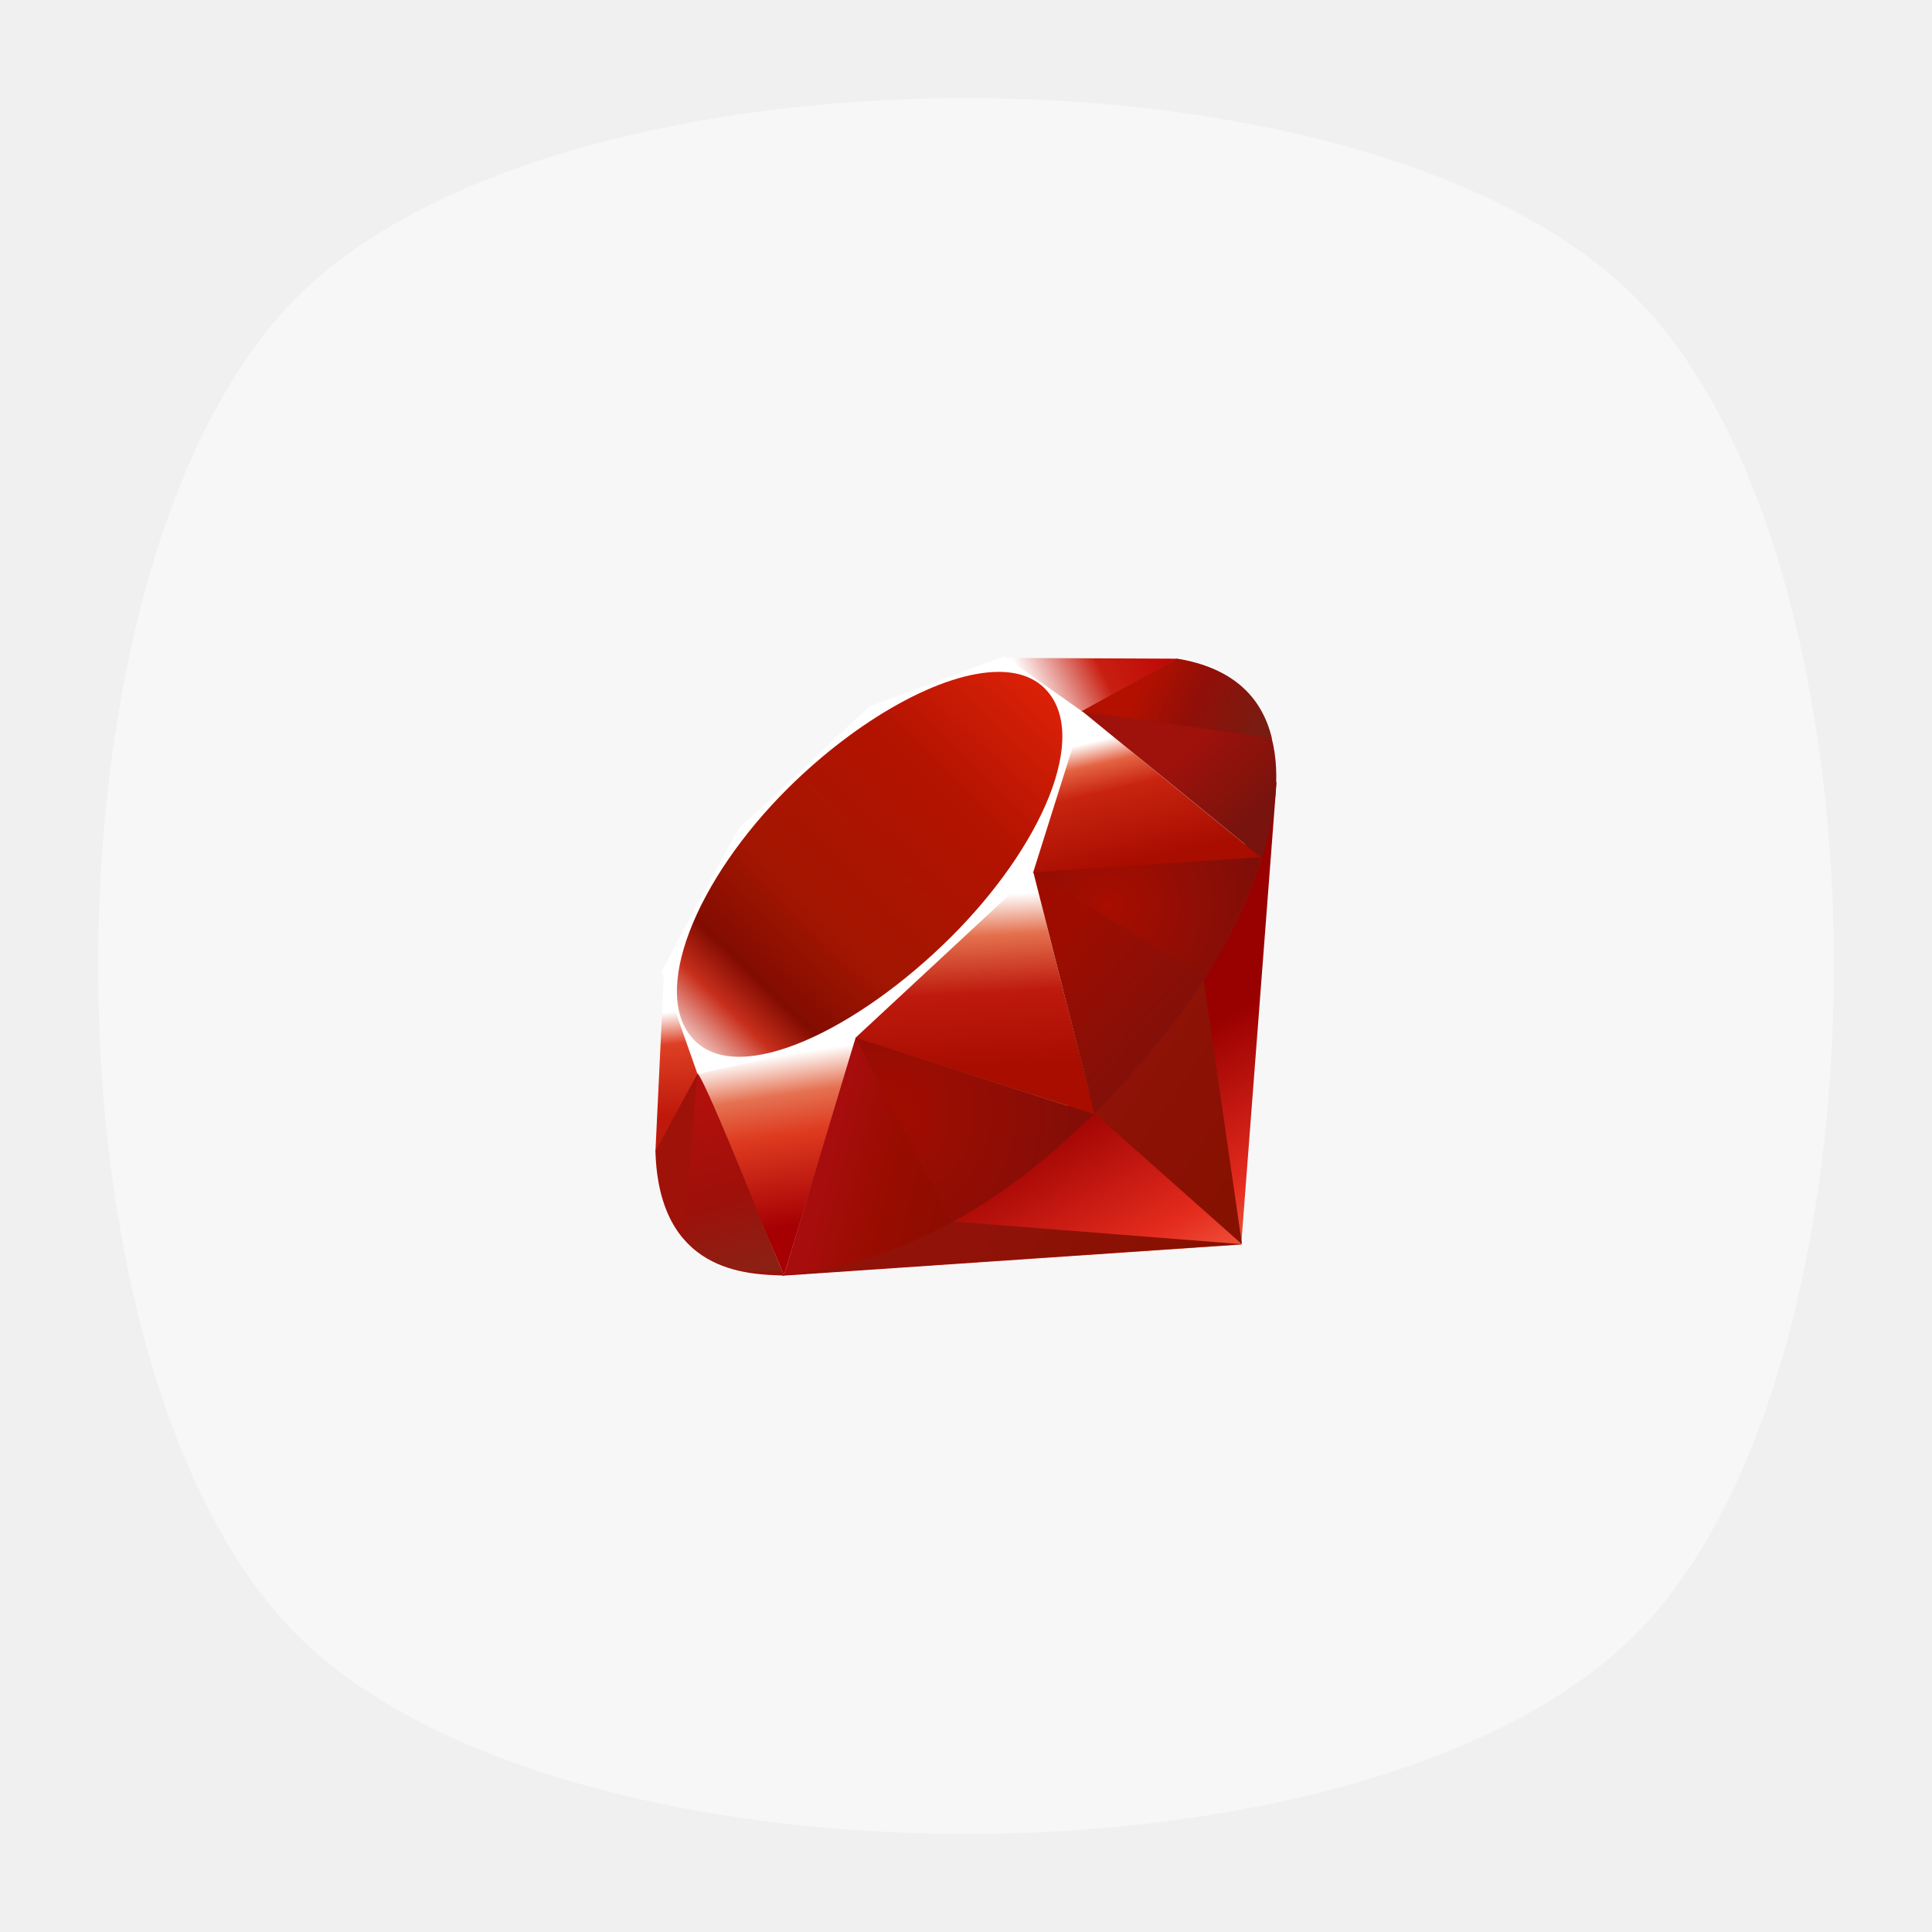
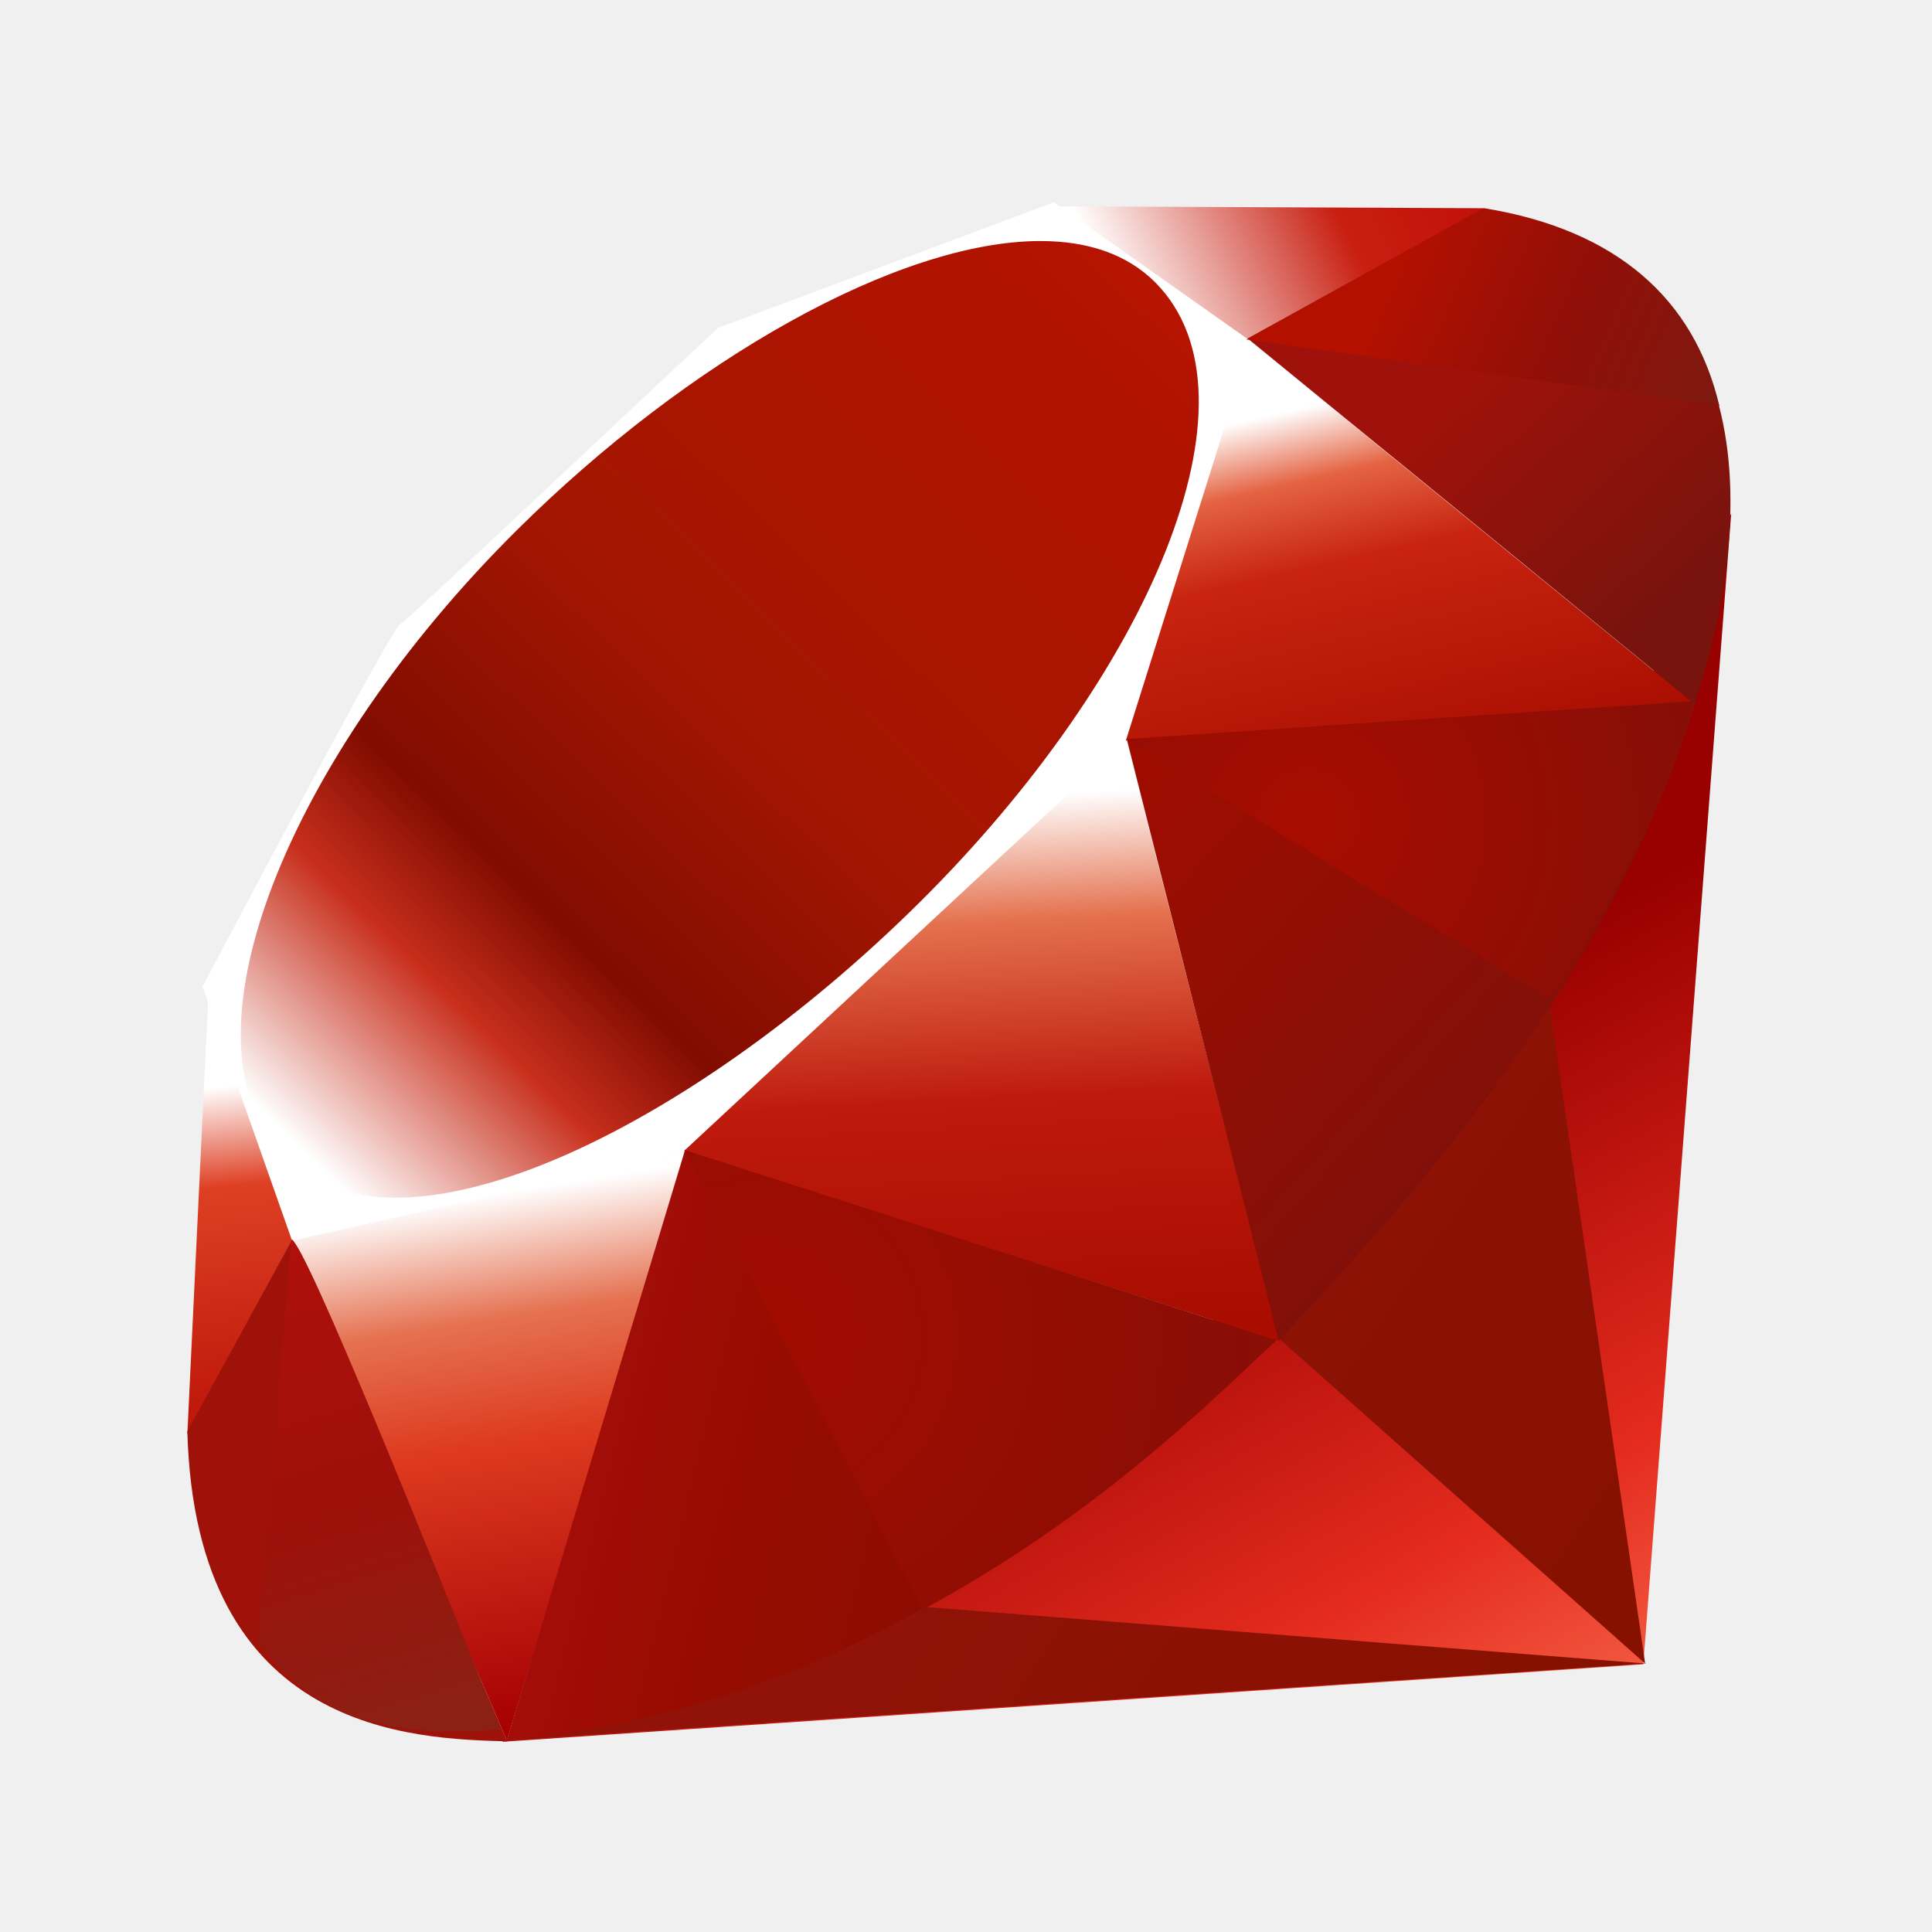
- <svg xmlns="http://www.w3.org/2000/svg" viewBox="0 0 640 640" height="640" width="640" xml:space="preserve" version="1.1" id="svg2">
-   <defs id="defs6">
-     <clipPath id="clipPath16" clipPathUnits="userSpaceOnUse">
-       <path id="path18" d="M 0,512 512,512 512,0 0,0 0,512 Z" />
-     </clipPath>
-     <clipPath id="clipPath24" clipPathUnits="userSpaceOnUse">
-       <path id="path26" d="m 18.325,493.744 475.4,0 0,-475.488 -475.4,0 0,475.488 z" />
-     </clipPath>
-     <clipPath id="clipPath28" clipPathUnits="userSpaceOnUse">
-       <path id="path30" d="M 448.99,63.029 C 389.293,3.332 122.807,3.332 63.11,63.029 3.413,122.726 3.413,389.312 63.01,449.009 c 59.597,59.696 326.283,59.596 385.98,0 59.697,-59.597 59.597,-326.283 0,-385.98" />
-     </clipPath>
-     <radialGradient id="radialGradient36" spreadMethod="pad" gradientTransform="matrix(237.7219,0,0,237.7219,256.025,256)" gradientUnits="userSpaceOnUse" r="1" cy="0" cx="0" fy="0" fx="0">
-       <stop id="stop38" offset="0" style="stop-opacity:1;stop-color:#ffffff" />
-       <stop id="stop40" offset="0.859" style="stop-opacity:0.141;stop-color:#ffffff" />
-       <stop id="stop42" offset="1" style="stop-opacity:0;stop-color:#ffffff" />
-     </radialGradient>
-     <mask id="mask44" height="1" width="1" y="0" x="0" maskUnits="userSpaceOnUse">
-       <g id="g46">
-         <g id="g48">
-           <g id="g50">
-             <g id="g52">
-               <path id="path54" style="fill:url(#radialGradient36);stroke:none" d="m -32768,32767 65535,0 0,-65535 -65535,0 0,65535 z" />
-             </g>
-           </g>
-         </g>
-       </g>
-     </mask>
-     <radialGradient id="radialGradient56" spreadMethod="pad" gradientTransform="matrix(237.7219,0,0,237.7219,256.025,256)" gradientUnits="userSpaceOnUse" r="1" cy="0" cx="0" fy="0" fx="0">
-       <stop id="stop58" offset="0" style="stop-opacity:1;stop-color:#010101" />
-       <stop id="stop60" offset="0.859" style="stop-opacity:1;stop-color:#010101" />
-       <stop id="stop62" offset="1" style="stop-opacity:1;stop-color:#010101" />
-     </radialGradient>
-     <clipPath id="clipPath86" clipPathUnits="userSpaceOnUse">
-       <path id="path88" d="m 18.325,493.744 475.4,0 0,-475.488 -475.4,0 0,475.488 z" />
-     </clipPath>
-     <clipPath id="clipPath90" clipPathUnits="userSpaceOnUse">
-       <path id="path92" d="M 448.99,63.029 C 389.293,3.332 122.807,3.332 63.11,63.029 3.413,122.726 3.413,389.312 63.01,449.009 c 59.597,59.696 326.283,59.596 385.98,0 59.697,-59.597 59.597,-326.283 0,-385.98" />
-     </clipPath>
-     <radialGradient id="radialGradient98" spreadMethod="pad" gradientTransform="matrix(188.2547,188.3612,-130.3588,130.279,256.025,256.0438)" gradientUnits="userSpaceOnUse" r="1" cy="0" cx="0" fy="0" fx="0">
-       <stop id="stop100" offset="0" style="stop-opacity:1;stop-color:#ffffff" />
-       <stop id="stop102" offset="0.859" style="stop-opacity:0.141;stop-color:#ffffff" />
-       <stop id="stop104" offset="1" style="stop-opacity:0;stop-color:#ffffff" />
-     </radialGradient>
-     <mask id="mask106" height="1" width="1" y="0" x="0" maskUnits="userSpaceOnUse">
-       <g id="g108">
-         <g id="g110">
-           <g id="g112">
-             <g id="g114">
-               <path id="path116" style="fill:url(#radialGradient98);stroke:none" d="m -32768,32767 65535,0 0,-65535 -65535,0 0,65535 z" />
-             </g>
-           </g>
-         </g>
-       </g>
-     </mask>
-     <radialGradient id="radialGradient118" spreadMethod="pad" gradientTransform="matrix(188.2547,188.3612,-130.3588,130.279,256.025,256.0438)" gradientUnits="userSpaceOnUse" r="1" cy="0" cx="0" fy="0" fx="0">
-       <stop id="stop120" offset="0" style="stop-opacity:1;stop-color:#010101" />
-       <stop id="stop122" offset="0.859" style="stop-opacity:1;stop-color:#010101" />
-       <stop id="stop124" offset="1" style="stop-opacity:1;stop-color:#010101" />
-     </radialGradient>
-     <clipPath id="clipPath148" clipPathUnits="userSpaceOnUse">
-       <path id="path150" d="m 18.275,493.694 475.387,0 0,-475.438 -475.387,0 0,475.438 z" />
-     </clipPath>
-     <clipPath id="clipPath152" clipPathUnits="userSpaceOnUse">
-       <path id="path154" d="m 63.01,63.029 c 59.697,-59.697 326.183,-59.697 385.88,0 59.697,59.697 59.697,326.183 0,385.88 -59.697,59.696 -326.183,59.696 -385.88,0.1 -59.697,-59.597 -59.597,-326.283 0,-385.98" />
-     </clipPath>
-     <radialGradient id="radialGradient160" spreadMethod="pad" gradientTransform="matrix(-188.2877,188.3942,130.3817,130.3018,255.925,255.9938)" gradientUnits="userSpaceOnUse" r="1" cy="0" cx="0" fy="0" fx="0">
-       <stop id="stop162" offset="0" style="stop-opacity:1;stop-color:#ffffff" />
-       <stop id="stop164" offset="0.859" style="stop-opacity:0.141;stop-color:#ffffff" />
-       <stop id="stop166" offset="1" style="stop-opacity:0;stop-color:#ffffff" />
-     </radialGradient>
-     <mask id="mask168" height="1" width="1" y="0" x="0" maskUnits="userSpaceOnUse">
-       <g id="g170">
-         <g id="g172">
-           <g id="g174">
-             <g id="g176">
-               <path id="path178" style="fill:url(#radialGradient160);stroke:none" d="m -32768,32767 65535,0 0,-65535 -65535,0 0,65535 z" />
-             </g>
-           </g>
-         </g>
-       </g>
-     </mask>
-     <radialGradient id="radialGradient180" spreadMethod="pad" gradientTransform="matrix(-188.2877,188.3942,130.3817,130.3018,255.925,255.9938)" gradientUnits="userSpaceOnUse" r="1" cy="0" cx="0" fy="0" fx="0">
-       <stop id="stop182" offset="0" style="stop-opacity:1;stop-color:#010101" />
-       <stop id="stop184" offset="0.859" style="stop-opacity:1;stop-color:#010101" />
-       <stop id="stop186" offset="1" style="stop-opacity:1;stop-color:#010101" />
-     </radialGradient>
-     <linearGradient id="linearGradient218" spreadMethod="pad" gradientTransform="matrix(459.9994,0,0,-459.9994,26.0003,256)" gradientUnits="userSpaceOnUse" y2="0" x2="1" y1="0" x1="0">
-       <stop id="stop220" offset="0" style="stop-opacity:1;stop-color:#f7f7f7" />
-       <stop id="stop222" offset="1" style="stop-opacity:1;stop-color:#f7f7f7" />
-     </linearGradient>
-     <linearGradient id="linearGradient238" spreadMethod="pad" gradientTransform="matrix(-34.72694,61.31253,61.31253,34.72694,318.32,158.9917)" gradientUnits="userSpaceOnUse" y2="0" x2="1" y1="0" x1="0">
-       <stop id="stop240" offset="0" style="stop-opacity:1;stop-color:#fb7655" />
-       <stop id="stop242" offset="0" style="stop-opacity:1;stop-color:#fb7655" />
-       <stop id="stop244" offset="0.41" style="stop-opacity:1;stop-color:#e42b1e" />
-       <stop id="stop246" offset="0.99" style="stop-opacity:1;stop-color:#990000" />
-       <stop id="stop248" offset="1" style="stop-opacity:1;stop-color:#990000" />
-     </linearGradient>
-     <linearGradient id="linearGradient264" spreadMethod="pad" gradientTransform="matrix(-44.75538,30.03365,30.03365,44.75538,335.6199,210.4973)" gradientUnits="userSpaceOnUse" y2="0" x2="1" y1="0" x1="0">
-       <stop id="stop266" offset="0" style="stop-opacity:1;stop-color:#871101" />
-       <stop id="stop268" offset="0" style="stop-opacity:1;stop-color:#871101" />
-       <stop id="stop270" offset="0.99" style="stop-opacity:1;stop-color:#911209" />
-       <stop id="stop272" offset="1" style="stop-opacity:1;stop-color:#911209" />
-     </linearGradient>
-     <linearGradient id="linearGradient288" spreadMethod="pad" gradientTransform="matrix(-44.75407,30.03268,30.03268,44.75407,299.8107,157.1338)" gradientUnits="userSpaceOnUse" y2="0" x2="1" y1="0" x1="0">
-       <stop id="stop290" offset="0" style="stop-opacity:1;stop-color:#871101" />
-       <stop id="stop292" offset="0" style="stop-opacity:1;stop-color:#871101" />
-       <stop id="stop294" offset="0.99" style="stop-opacity:1;stop-color:#911209" />
-       <stop id="stop296" offset="1" style="stop-opacity:1;stop-color:#911209" />
-     </linearGradient>
-     <linearGradient id="linearGradient312" spreadMethod="pad" gradientTransform="matrix(6.938108,-45.09055,-45.09055,-6.938108,205.8431,232.2377)" gradientUnits="userSpaceOnUse" y2="0" x2="1" y1="0" x1="0">
-       <stop id="stop314" offset="0" style="stop-opacity:1;stop-color:#ffffff" />
-       <stop id="stop316" offset="0" style="stop-opacity:1;stop-color:#ffffff" />
-       <stop id="stop318" offset="0.23" style="stop-opacity:1;stop-color:#e57252" />
-       <stop id="stop320" offset="0.46" style="stop-opacity:1;stop-color:#de3b20" />
-       <stop id="stop322" offset="0.99" style="stop-opacity:1;stop-color:#a60003" />
-       <stop id="stop324" offset="1" style="stop-opacity:1;stop-color:#a60003" />
-     </linearGradient>
-     <linearGradient id="linearGradient340" spreadMethod="pad" gradientTransform="matrix(2.556408,-46.01775,-46.01775,-2.556408,253.5636,274.341)" gradientUnits="userSpaceOnUse" y2="0" x2="1" y1="0" x1="0">
-       <stop id="stop342" offset="0" style="stop-opacity:1;stop-color:#ffffff" />
-       <stop id="stop344" offset="0" style="stop-opacity:1;stop-color:#ffffff" />
-       <stop id="stop346" offset="0.23" style="stop-opacity:1;stop-color:#e4714e" />
-       <stop id="stop348" offset="0.56" style="stop-opacity:1;stop-color:#be1a0d" />
-       <stop id="stop350" offset="0.99" style="stop-opacity:1;stop-color:#a80d00" />
-       <stop id="stop352" offset="1" style="stop-opacity:1;stop-color:#a80d00" />
-     </linearGradient>
-     <linearGradient id="linearGradient368" spreadMethod="pad" gradientTransform="matrix(7.652976,-32.98049,-32.98049,-7.652976,295.9128,316.8757)" gradientUnits="userSpaceOnUse" y2="0" x2="1" y1="0" x1="0">
-       <stop id="stop370" offset="0" style="stop-opacity:1;stop-color:#ffffff" />
-       <stop id="stop372" offset="0" style="stop-opacity:1;stop-color:#ffffff" />
-       <stop id="stop374" offset="0.18" style="stop-opacity:1;stop-color:#e46342" />
-       <stop id="stop376" offset="0.4" style="stop-opacity:1;stop-color:#c82410" />
-       <stop id="stop378" offset="0.99" style="stop-opacity:1;stop-color:#a80d00" />
-       <stop id="stop380" offset="1" style="stop-opacity:1;stop-color:#a80d00" />
-     </linearGradient>
-     <linearGradient id="linearGradient396" spreadMethod="pad" gradientTransform="matrix(32.97834,16.48917,16.48917,-32.97834,272.5431,328.4903)" gradientUnits="userSpaceOnUse" y2="0" x2="1" y1="0" x1="0">
-       <stop id="stop398" offset="0" style="stop-opacity:1;stop-color:#ffffff" />
-       <stop id="stop400" offset="0" style="stop-opacity:1;stop-color:#ffffff" />
-       <stop id="stop402" offset="0.54" style="stop-opacity:1;stop-color:#c81f11" />
-       <stop id="stop404" offset="0.99" style="stop-opacity:1;stop-color:#bf0905" />
-       <stop id="stop406" offset="1" style="stop-opacity:1;stop-color:#bf0905" />
-     </linearGradient>
-     <linearGradient id="linearGradient422" spreadMethod="pad" gradientTransform="matrix(2.714293,-27.17538,-27.17538,-2.714293,176.9357,243.7333)" gradientUnits="userSpaceOnUse" y2="0" x2="1" y1="0" x1="0">
-       <stop id="stop424" offset="0" style="stop-opacity:1;stop-color:#ffffff" />
-       <stop id="stop426" offset="0" style="stop-opacity:1;stop-color:#ffffff" />
-       <stop id="stop428" offset="0.31" style="stop-opacity:1;stop-color:#de4024" />
-       <stop id="stop430" offset="0.99" style="stop-opacity:1;stop-color:#bf190b" />
-       <stop id="stop432" offset="1" style="stop-opacity:1;stop-color:#bf190b" />
-     </linearGradient>
-     <clipPath id="clipPath440" clipPathUnits="userSpaceOnUse">
-       <path id="path442" d="M 0,512 512,512 512,0 0,0 0,512 Z" />
-     </clipPath>
-     <linearGradient id="linearGradient460" spreadMethod="pad" gradientTransform="matrix(127.5934,131.2017,131.2017,-127.5934,158.2753,209.2121)" gradientUnits="userSpaceOnUse" y2="0" x2="1" y1="0" x1="0">
-       <stop id="stop462" offset="0" style="stop-opacity:1;stop-color:#bd0012" />
-       <stop id="stop464" offset="0" style="stop-opacity:1;stop-color:#bd0012" />
-       <stop id="stop466" offset="0.07" style="stop-opacity:1;stop-color:#ffffff" />
-       <stop id="stop468" offset="0.17" style="stop-opacity:1;stop-color:#ffffff" />
-       <stop id="stop470" offset="0.27" style="stop-opacity:1;stop-color:#c82f1c" />
-       <stop id="stop472" offset="0.33" style="stop-opacity:1;stop-color:#820c01" />
-       <stop id="stop474" offset="0.46" style="stop-opacity:1;stop-color:#a31601" />
-       <stop id="stop476" offset="0.72" style="stop-opacity:1;stop-color:#b31301" />
-       <stop id="stop478" offset="0.99" style="stop-opacity:1;stop-color:#e82609" />
-       <stop id="stop480" offset="1" style="stop-opacity:1;stop-color:#e82609" />
-     </linearGradient>
-     <linearGradient id="linearGradient496" spreadMethod="pad" gradientTransform="matrix(-38.43239,9.48542,9.48542,38.43239,256.0082,195.9782)" gradientUnits="userSpaceOnUse" y2="0" x2="1" y1="0" x1="0">
-       <stop id="stop498" offset="0" style="stop-opacity:1;stop-color:#8c0c01" />
-       <stop id="stop500" offset="0" style="stop-opacity:1;stop-color:#8c0c01" />
-       <stop id="stop502" offset="0.54" style="stop-opacity:1;stop-color:#990c00" />
-       <stop id="stop504" offset="0.99" style="stop-opacity:1;stop-color:#a80d0e" />
-       <stop id="stop506" offset="1" style="stop-opacity:1;stop-color:#a80d0e" />
-     </linearGradient>
-     <linearGradient id="linearGradient522" spreadMethod="pad" gradientTransform="matrix(-34.14203,30.60055,30.60055,34.14203,322.0198,242.1052)" gradientUnits="userSpaceOnUse" y2="0" x2="1" y1="0" x1="0">
-       <stop id="stop524" offset="0" style="stop-opacity:1;stop-color:#7e110b" />
-       <stop id="stop526" offset="0" style="stop-opacity:1;stop-color:#7e110b" />
-       <stop id="stop528" offset="0.99" style="stop-opacity:1;stop-color:#9e0c00" />
-       <stop id="stop530" offset="1" style="stop-opacity:1;stop-color:#9e0c00" />
-     </linearGradient>
-     <linearGradient id="linearGradient546" spreadMethod="pad" gradientTransform="matrix(-17.00673,18.18142,18.18142,17.00673,334.563,298.2511)" gradientUnits="userSpaceOnUse" y2="0" x2="1" y1="0" x1="0">
-       <stop id="stop548" offset="0" style="stop-opacity:1;stop-color:#79130d" />
-       <stop id="stop550" offset="0" style="stop-opacity:1;stop-color:#79130d" />
-       <stop id="stop552" offset="0.99" style="stop-opacity:1;stop-color:#9e120b" />
-       <stop id="stop554" offset="1" style="stop-opacity:1;stop-color:#9e120b" />
-     </linearGradient>
-     <clipPath id="clipPath562" clipPathUnits="userSpaceOnUse">
-       <path id="path564" d="M 0,512 512,512 512,0 0,0 0,512 Z" />
-     </clipPath>
-     <radialGradient id="radialGradient582" spreadMethod="pad" gradientTransform="matrix(41.8393,0,0,-41.8393,293.194,272.1203)" gradientUnits="userSpaceOnUse" r="1" cy="0" cx="0" fy="0" fx="0">
-       <stop id="stop584" offset="0" style="stop-opacity:1;stop-color:#a80d00" />
-       <stop id="stop586" offset="0" style="stop-opacity:1;stop-color:#a80d00" />
-       <stop id="stop588" offset="0.99" style="stop-opacity:1;stop-color:#7e0e08" />
-       <stop id="stop590" offset="1" style="stop-opacity:1;stop-color:#7e0e08" />
-     </radialGradient>
-     <radialGradient id="radialGradient606" spreadMethod="pad" gradientTransform="matrix(55.61975,0,0,-55.61975,235.2516,216.9832)" gradientUnits="userSpaceOnUse" r="1" cy="0" cx="0" fy="0" fx="0">
-       <stop id="stop608" offset="0" style="stop-opacity:1;stop-color:#a30c00" />
-       <stop id="stop610" offset="0" style="stop-opacity:1;stop-color:#a30c00" />
-       <stop id="stop612" offset="0.99" style="stop-opacity:1;stop-color:#800e08" />
-       <stop id="stop614" offset="1" style="stop-opacity:1;stop-color:#800e08" />
-     </radialGradient>
-     <linearGradient id="linearGradient630" spreadMethod="pad" gradientTransform="matrix(-13.85943,47.02074,47.02074,13.85943,195.8511,174.1242)" gradientUnits="userSpaceOnUse" y2="0" x2="1" y1="0" x1="0">
-       <stop id="stop632" offset="0" style="stop-opacity:1;stop-color:#8b2114" />
-       <stop id="stop634" offset="0" style="stop-opacity:1;stop-color:#8b2114" />
-       <stop id="stop636" offset="0.43" style="stop-opacity:1;stop-color:#9e100a" />
-       <stop id="stop638" offset="0.99" style="stop-opacity:1;stop-color:#b3100c" />
-       <stop id="stop640" offset="1" style="stop-opacity:1;stop-color:#b3100c" />
-     </linearGradient>
-     <linearGradient id="linearGradient656" spreadMethod="pad" gradientTransform="matrix(31.07181,-13.71551,-13.71551,-31.07181,302.1753,329.9394)" gradientUnits="userSpaceOnUse" y2="0" x2="1" y1="0" x1="0">
-       <stop id="stop658" offset="0" style="stop-opacity:1;stop-color:#b31000" />
-       <stop id="stop660" offset="0" style="stop-opacity:1;stop-color:#b31000" />
-       <stop id="stop662" offset="0.44" style="stop-opacity:1;stop-color:#910f08" />
-       <stop id="stop664" offset="0.99" style="stop-opacity:1;stop-color:#791c12" />
-       <stop id="stop666" offset="1" style="stop-opacity:1;stop-color:#791c12" />
-     </linearGradient>
-   </defs>
-   <g transform="matrix(1.25,0,0,-1.25,0,640)" id="g10">
-     <g id="g12">
-       <g clip-path="url(#clipPath16)" id="g14">
-         <g id="g20">
-           <g id="g22" />
-           <g id="g64">
-             <g style="opacity:0.4" id="g66" clip-path="url(#clipPath24)">
-               <g id="g68">
-                 <g id="g70" clip-path="url(#clipPath28)">
-                   <g id="g72">
-                     <g id="g74" />
-                     <g id="g76" mask="url(#mask44)">
-                       <g id="g78">
-                         <path id="path80" style="fill:url(#radialGradient56);stroke:none" d="M 448.99,63.029 C 389.293,3.332 122.807,3.332 63.11,63.029 3.413,122.726 3.413,389.312 63.01,449.009 c 59.597,59.696 326.283,59.596 385.98,0 59.697,-59.597 59.597,-326.283 0,-385.98" />
-                       </g>
-                     </g>
-                   </g>
-                 </g>
-               </g>
-             </g>
-           </g>
-         </g>
-         <g id="g82">
-           <g id="g84" />
-           <g id="g126">
-             <g style="opacity:0.4" id="g128" clip-path="url(#clipPath86)">
-               <g id="g130">
-                 <g id="g132" clip-path="url(#clipPath90)">
-                   <g id="g134">
-                     <g id="g136" />
-                     <g id="g138" mask="url(#mask106)">
-                       <g id="g140">
-                         <path id="path142" style="fill:url(#radialGradient118);stroke:none" d="M 448.99,63.029 C 389.293,3.332 122.807,3.332 63.11,63.029 3.413,122.726 3.413,389.312 63.01,449.009 c 59.597,59.696 326.283,59.596 385.98,0 59.697,-59.597 59.597,-326.283 0,-385.98" />
-                       </g>
-                     </g>
-                   </g>
-                 </g>
-               </g>
-             </g>
-           </g>
-         </g>
-         <g id="g144">
-           <g id="g146" />
-           <g id="g188">
-             <g style="opacity:0.4" id="g190" clip-path="url(#clipPath148)">
-               <g id="g192">
-                 <g id="g194" clip-path="url(#clipPath152)">
-                   <g id="g196">
-                     <g id="g198" />
-                     <g id="g200" mask="url(#mask168)">
-                       <g id="g202">
-                         <path id="path204" style="fill:url(#radialGradient180);stroke:none" d="m 63.01,63.029 c 59.697,-59.697 326.183,-59.697 385.88,0 59.697,59.697 59.697,326.183 0,385.88 -59.697,59.696 -326.183,59.696 -385.88,0.1 -59.697,-59.597 -59.597,-326.283 0,-385.98" />
-                       </g>
-                     </g>
-                   </g>
-                 </g>
-               </g>
-             </g>
-           </g>
-         </g>
-       </g>
-     </g>
-     <g id="g206">
-       <g id="g208">
-         <g id="g214">
-           <g id="g216">
-             <path id="path224" style="fill:url(#linearGradient218);stroke:none" d="M 78.721,433.279 C 8.427,362.985 8.427,149.015 78.721,78.721 l 0,0 c 70.294,-70.294 284.263,-70.294 354.558,0 l 0,0 c 70.294,70.294 70.294,284.264 0,354.558 l 0,0 C 398.132,468.426 327.066,486 256,486 l 0,0 C 184.934,486 113.868,468.426 78.721,433.279" />
-           </g>
-         </g>
-       </g>
-     </g>
+ <svg xmlns="http://www.w3.org/2000/svg" version="1.1" id="svg2" x="0px" y="0px" viewBox="0 0 640 640" enable-background="new 0 0 640 640" xml:space="preserve">
+   <g id="g10" transform="matrix(1.25,0,0,-1.25,0,640)">
    <g id="g226">
      <g id="g228">
        <g id="g234">
          <g id="g236">
-             <path id="path250" style="fill:url(#linearGradient238);stroke:none" d="m 301.227,229.729 -93.985,-55.808 121.693,8.259 9.373,122.707 -37.081,-75.158 z" />
+             <linearGradient id="path250_1_" gradientUnits="userSpaceOnUse" x1="102.538" y1="513.007" x2="104.526" y2="513.007" gradientTransform="matrix(-54.2609 95.8009 -95.8009 -54.2609 55119.445 18026.289)">
+               <stop offset="0" style="stop-color:#FB7655" />
+               <stop offset="0" style="stop-color:#FB7655" />
+               <stop offset="0.41" style="stop-color:#E42B1E" />
+               <stop offset="0.99" style="stop-color:#990000" />
+               <stop offset="1" style="stop-color:#990000" />
+             </linearGradient>
+             <path id="path250" fill="url(#path250_1_)" d="M366.625,189.106l92.162,186.798L435.491,70.927L133.033,50.4L366.625,189.106       L366.625,189.106z" />
          </g>
        </g>
      </g>
    </g>
    <g id="g252">
      <g id="g254">
        <g id="g260">
          <g id="g262">
-             <path id="path274" style="fill:url(#linearGradient264);stroke:none" d="m 290.184,216.834 38.95,-34.571 -10.459,72.192 -28.491,-37.621 z" />
+             <linearGradient id="path274_1_" gradientUnits="userSpaceOnUse" x1="103.361" y1="512.328" x2="105.35" y2="512.328" gradientTransform="matrix(-69.9303 46.9276 -46.9276 -69.9303 31722.506 31118.037)">
+               <stop offset="0" style="stop-color:#871101" />
+               <stop offset="0" style="stop-color:#871101" />
+               <stop offset="0.99" style="stop-color:#911209" />
+               <stop offset="1" style="stop-color:#911209" />
+             </linearGradient>
+             <path id="path274" fill="url(#path274_1_)" d="M409.99,250.56l25.995-179.427l-96.807,85.924L409.99,250.56z" />
          </g>
        </g>
      </g>
    </g>
    <g id="g276">
      <g id="g278">
        <g id="g284">
          <g id="g286">
-             <path id="path298" style="fill:url(#linearGradient288);stroke:none" d="m 207.65,174.078 121.626,8.185 -76.628,6.015 -44.998,-14.2 z" />
+             <linearGradient id="path298_1_" gradientUnits="userSpaceOnUse" x1="103.361" y1="513.27" x2="105.35" y2="513.27" gradientTransform="matrix(-69.9283 46.9261 -46.9261 -69.9283 31676.766 31050.441)">
+               <stop offset="0" style="stop-color:#871101" />
+               <stop offset="0" style="stop-color:#871101" />
+               <stop offset="0.99" style="stop-color:#911209" />
+               <stop offset="1" style="stop-color:#911209" />
+             </linearGradient>
+             <path id="path298" fill="url(#path298_1_)" d="M134.047,50.79l111.838,35.292l190.452-14.949L134.047,50.79L134.047,50.79z" />
          </g>
        </g>
      </g>
    </g>
    <g id="g300">
      <g id="g302">
        <g id="g308">
          <g id="g310">
-             <path id="path326" style="fill:url(#linearGradient312);stroke:none" d="m 184.776,227.768 22.981,-53.705 19.143,62.712 -42.124,-9.007 z" />
+             <linearGradient id="path326_1_" gradientUnits="userSpaceOnUse" x1="101.202" y1="508.736" x2="103.19" y2="508.736" gradientTransform="matrix(10.8407 -70.454 70.454 10.8407 -36810.027 1810.302)">
+               <stop offset="0" style="stop-color:#FFFFFF" />
+               <stop offset="0" style="stop-color:#FFFFFF" />
+               <stop offset="0.23" style="stop-color:#E57252" />
+               <stop offset="0.46" style="stop-color:#DE3B20" />
+               <stop offset="0.99" style="stop-color:#A60003" />
+               <stop offset="1" style="stop-color:#A60003" />
+             </linearGradient>
+             <path id="path326" fill="url(#path326_1_)" d="M181.892,206.618L134.314,50.752L77.196,184.232L181.892,206.618z" />
          </g>
        </g>
      </g>
    </g>
    <g id="g328">
      <g id="g330">
        <g id="g336">
          <g id="g338">
-             <path id="path354" style="fill:url(#linearGradient340);stroke:none" d="m 222.155,238.37 68.021,-21.744 -17.614,68.994 -50.407,-47.25 z" />
+             <linearGradient id="path354_1_" gradientUnits="userSpaceOnUse" x1="100.857" y1="509.527" x2="102.846" y2="509.527" gradientTransform="matrix(3.9944 -71.9027 71.9027 3.9944 -36791.07 5516.641)">
+               <stop offset="0" style="stop-color:#FFFFFF" />
+               <stop offset="0" style="stop-color:#FFFFFF" />
+               <stop offset="0.23" style="stop-color:#E4714E" />
+               <stop offset="0.56" style="stop-color:#BE1A0D" />
+               <stop offset="0.99" style="stop-color:#A80D00" />
+               <stop offset="1" style="stop-color:#A80D00" />
+             </linearGradient>
+             <path id="path354" fill="url(#path354_1_)" d="M170.098,210.582L295.38,328.018l43.778-171.479L170.098,210.582       L170.098,210.582z" />
          </g>
        </g>
      </g>
    </g>
    <g id="g356">
      <g id="g358">
        <g id="g364">
          <g id="g366">
-             <path id="path382" style="fill:url(#linearGradient368);stroke:none" d="m 273.394,280.669 60.917,3.978 -47.649,38.917 -13.268,-42.895 z" />
+             <linearGradient id="path382_1_" gradientUnits="userSpaceOnUse" x1="99.009" y1="510.232" x2="100.997" y2="510.232" gradientTransform="matrix(11.9578 -51.532 51.532 11.9578 -27123.779 -593.4067)">
+               <stop offset="0" style="stop-color:#FFFFFF" />
+               <stop offset="0" style="stop-color:#FFFFFF" />
+               <stop offset="0.18" style="stop-color:#E46342" />
+               <stop offset="0.4" style="stop-color:#C82410" />
+               <stop offset="0.99" style="stop-color:#A80D00" />
+               <stop offset="1" style="stop-color:#A80D00" />
+             </linearGradient>
+             <path id="path382" fill="url(#path382_1_)" d="M330.425,422.324L448.852,325.6l-151.404-9.887L330.425,422.324z" />
          </g>
        </g>
      </g>
    </g>
    <g id="g384">
      <g id="g386">
        <g id="g392">
          <g id="g394">
-             <path id="path408" style="fill:url(#linearGradient396);stroke:none" d="m 284.004,321.953 28.024,15.487 -45.705,0.208 17.681,-15.695 z" />
+             <linearGradient id="path408_1_" gradientUnits="userSpaceOnUse" x1="101.211" y1="515.854" x2="103.2" y2="515.854" gradientTransform="matrix(51.5286 25.7644 -25.7644 51.5286 8370.686 -28754.332)">
+               <stop offset="0" style="stop-color:#FFFFFF" />
+               <stop offset="0" style="stop-color:#FFFFFF" />
+               <stop offset="0.54" style="stop-color:#C81F11" />
+               <stop offset="0.99" style="stop-color:#BF0905" />
+               <stop offset="1" style="stop-color:#BF0905" />
+             </linearGradient>
+             <path id="path408" fill="url(#path408_1_)" d="M279.874,457.329l113.596-0.517l-69.651-38.491L279.874,457.329z" />
          </g>
        </g>
      </g>
    </g>
    <g id="g410">
      <g id="g412">
        <g id="g418">
          <g id="g420">
-             <path id="path434" style="fill:url(#linearGradient422);stroke:none" d="m 173.692,206.732 11.74,21.411 -9.496,25.506 -2.244,-46.917 z" />
+             <linearGradient id="path434_1_" gradientUnits="userSpaceOnUse" x1="100.276" y1="505.65" x2="102.265" y2="505.65" gradientTransform="matrix(4.2411 -42.4615 42.4615 4.2411 -21838.221 2337.289)">
+               <stop offset="0" style="stop-color:#FFFFFF" />
+               <stop offset="0" style="stop-color:#FFFFFF" />
+               <stop offset="0.31" style="stop-color:#DE4024" />
+               <stop offset="0.99" style="stop-color:#BF190B" />
+               <stop offset="1" style="stop-color:#BF190B" />
+             </linearGradient>
+             <path id="path434" fill="url(#path434_1_)" d="M55.225,248.557l23.601-63.393l-29.179-53.215L55.225,248.557z" />
          </g>
        </g>
      </g>
    </g>
    <g id="g436">
-       <g clip-path="url(#clipPath440)" id="g438">
-         <g transform="translate(175.3045,254.4549)" id="g444">
-           <path id="path446" style="fill:#ffffff;fill-opacity:1;fill-rule:nonzero;stroke:none" d="m 0,0 9.555,-27.102 41.517,9.314 47.4,44.052 13.377,42.488 L 90.786,83.624 54.977,70.222 C 43.695,59.728 21.802,38.966 21.013,38.575 20.231,38.177 6.555,12.33 0,0" />
+       <g>
+         <g id="g438">
+           <g id="g444" transform="translate(175.3045,254.4549)">
+             <path id="path446" fill="#FFFFFF" d="M-121.649-3.895C-105.357,26.75-71.367,90.99-69.423,91.98       c1.961,0.971,56.374,52.574,84.414,78.656l88.999,33.31l52.351-36.963l-33.247-105.6L5.286-48.105L-97.901-71.255       L-121.649-3.895" />
+           </g>
        </g>
      </g>
    </g>
    <g id="g448">
      <g id="g450">
        <g id="g456">
          <g id="g458">
-             <path id="path482" style="fill:url(#linearGradient460);stroke:none" d="M 208.854,303.142 C 184.402,278.906 171.973,248.457 184.07,236.259 l 0,0 c 12.089,-12.205 43.22,2.909 67.673,27.144 l 0,0 c 24.451,24.236 37.272,53.897 25.182,66.102 l 0,0 c -3.019,3.046 -7.245,4.44 -12.272,4.439 l 0,0 c -15.116,-0.002 -37.45,-12.609 -55.799,-30.802" />
+             <linearGradient id="path482_1_" gradientUnits="userSpaceOnUse" x1="101.716" y1="512.807" x2="103.704" y2="512.807" gradientTransform="matrix(199.3648 205.0026 -205.0026 199.3648 84859.422 -122949.5)">
+               <stop offset="0" style="stop-color:#BD0012" />
+               <stop offset="0" style="stop-color:#BD0012" />
+               <stop offset="0.07" style="stop-color:#FFFFFF" />
+               <stop offset="0.17" style="stop-color:#FFFFFF" />
+               <stop offset="0.27" style="stop-color:#C82F1C" />
+               <stop offset="0.33" style="stop-color:#820C01" />
+               <stop offset="0.46" style="stop-color:#A31601" />
+               <stop offset="0.72" style="stop-color:#B31301" />
+               <stop offset="0.99" style="stop-color:#E82609" />
+               <stop offset="1" style="stop-color:#E82609" />
+             </linearGradient>
+             <path id="path482" fill="url(#path482_1_)" d="M137.04,371.568c45.605,45.217,101.115,76.55,138.684,76.556l0,0       c12.494,0.002,22.998-3.462,30.501-11.033l0,0c30.048-30.335-1.817-104.054-62.588-164.291l0,0       c-60.776-60.233-138.149-97.798-168.195-67.464l0,0C45.375,235.653,76.267,311.331,137.04,371.568" />
          </g>
        </g>
      </g>
    </g>
    <g id="g484">
      <g id="g486">
        <g id="g492">
          <g id="g494">
-             <path id="path508" style="fill:url(#linearGradient496);stroke:none" d="m 207.757,174.088 c 33.898,3.181 59.264,21.261 82.071,42.646 l 0,0 -63.078,20.265 -18.993,-62.911 z" />
+             <linearGradient id="path508_1_" gradientUnits="userSpaceOnUse" x1="105.257" y1="512.634" x2="107.245" y2="512.634" gradientTransform="matrix(-60.0506 14.821 -14.821 -60.0506 14172.73 29329.217)">
+               <stop offset="0" style="stop-color:#8C0C01" />
+               <stop offset="0" style="stop-color:#8C0C01" />
+               <stop offset="0.54" style="stop-color:#990C00" />
+               <stop offset="0.99" style="stop-color:#A80D0E" />
+               <stop offset="1" style="stop-color:#A80D0E" />
+             </linearGradient>
+             <path id="path508" fill="url(#path508_1_)" d="M181.519,207.175l156.775-50.367l0,0       c-56.685-53.15-119.729-98.087-203.98-105.993L181.519,207.175z" />
          </g>
        </g>
      </g>
    </g>
    <g id="g510">
      <g id="g512">
        <g id="g518">
          <g id="g520">
-             <path id="path532" style="fill:url(#linearGradient522);stroke:none" d="m 273.859,280.843 16.193,-64.141 c 19.051,20.031 36.149,41.567 44.524,68.205 l 0,0 c 0,-10e-4 -60.717,-4.064 -60.717,-4.064" />
+             <linearGradient id="path532_1_" gradientUnits="userSpaceOnUse" x1="104.004" y1="512.29" x2="105.992" y2="512.29" gradientTransform="matrix(-53.3469 47.8134 -47.8134 -53.3469 30460.891 22576.166)">
+               <stop offset="0" style="stop-color:#7E110B" />
+               <stop offset="0" style="stop-color:#7E110B" />
+               <stop offset="0.99" style="stop-color:#9E0C00" />
+               <stop offset="1" style="stop-color:#9E0C00" />
+             </linearGradient>
+             <path id="path532" fill="url(#path532_1_)" d="M298.604,316.145c0,0,150.907,10.098,150.907,10.101l0,0       c-20.816-66.207-63.311-119.732-110.661-169.518L298.604,316.145" />
          </g>
        </g>
      </g>
    </g>
    <g id="g534">
      <g id="g536">
        <g id="g542">
          <g id="g544">
-             <path id="path556" style="fill:url(#linearGradient546);stroke:none" d="m 286.753,323.556 47.658,-38.974 c 6.481,19.558 7.976,47.616 -22.583,52.824 l 0,0 -25.075,-13.85 z" />
+             <linearGradient id="path556_1_" gradientUnits="userSpaceOnUse" x1="106.326" y1="511.282" x2="108.314" y2="511.282" gradientTransform="matrix(-26.573 28.4085 -28.4085 -26.573 17799.613 10925.171)">
+               <stop offset="0" style="stop-color:#79130D" />
+               <stop offset="0" style="stop-color:#79130D" />
+               <stop offset="0.99" style="stop-color:#9E120B" />
+               <stop offset="1" style="stop-color:#9E120B" />
+             </linearGradient>
+             <path id="path556" fill="url(#path556_1_)" d="M330.651,422.305l62.321,34.423l0,0c75.952-12.944,72.236-82.68,56.128-131.29       L330.651,422.305L330.651,422.305z" />
          </g>
        </g>
      </g>
    </g>
    <g id="g558">
-       <g clip-path="url(#clipPath562)" id="g560">
-         <g transform="translate(173.692,207.0141)" id="g566">
-           <path id="path568" style="fill:#9e1209;fill-opacity:1;fill-rule:nonzero;stroke:none" d="M 0,0 C 0.897,-32.28 24.186,-32.76 34.106,-33.043 L 11.191,20.472 0,0 Z" />
+       <g>
+         <g id="g560">
+           <g id="g566" transform="translate(173.692,207.0141)">
+             <path id="path568" fill="#9E1209" d="M-96.23-23.483l56.953-133.007c-24.655,0.704-82.538,1.897-84.768,82.126L-96.23-23.483z" />
+           </g>
        </g>
      </g>
    </g>
    <g id="g570">
      <g id="g572">
        <g id="g578">
          <g id="g580">
-             <path id="path592" style="fill:url(#radialGradient582);stroke:none" d="m 273.95,280.743 c 14.639,-8.998 44.143,-27.069 44.742,-27.401 l 0,0 c 0.929,-0.524 12.72,19.882 15.395,31.414 l 0,0 -60.137,-4.013 z" />
+             <radialGradient id="path592_1_" cx="100.334" cy="513.504" r="1.988" gradientTransform="matrix(65.3739 0 0 65.3739 -6212.594 -33275.285)" gradientUnits="userSpaceOnUse">
+               <stop offset="0" style="stop-color:#A80D00" />
+               <stop offset="0" style="stop-color:#A80D00" />
+               <stop offset="0.99" style="stop-color:#7E0E08" />
+               <stop offset="1" style="stop-color:#7E0E08" />
+             </radialGradient>
+             <path id="path592" fill="url(#path592_1_)" d="M448.295,325.871L448.295,325.871c-6.648-28.662-35.954-79.379-38.263-78.077       l0,0c-1.489,0.825-74.818,45.739-111.203,68.103L448.295,325.871z" />
          </g>
        </g>
      </g>
    </g>
    <g id="g594">
      <g id="g596">
        <g id="g602">
          <g id="g604">
-             <path id="path616" style="fill:url(#radialGradient606);stroke:none" d="m 252.116,188.013 c 15.014,8.142 26.771,18.062 37.537,28.689 l 0,0 -62.928,20.297 25.391,-48.986 z" />
+             <radialGradient id="path616_1_" cx="100.022" cy="512.347" r="1.988" gradientTransform="matrix(86.9059 0 0 86.9059 -8489.897 -44368.578)" gradientUnits="userSpaceOnUse">
+               <stop offset="0" style="stop-color:#A30C00" />
+               <stop offset="0" style="stop-color:#A30C00" />
+               <stop offset="0.99" style="stop-color:#800E08" />
+               <stop offset="1" style="stop-color:#800E08" />
+             </radialGradient>
+             <path id="path616" fill="url(#path616_1_)" d="M244.564,85.424l-63.107,121.751l156.402-50.447l0,0       C311.101,130.316,281.88,105.66,244.564,85.424L244.564,85.424z" />
          </g>
        </g>
      </g>
    </g>
    <g id="g618">
      <g id="g620">
        <g id="g626">
          <g id="g628">
-             <path id="path642" style="fill:url(#linearGradient630);stroke:none" d="m 184.784,227.419 -3.597,-42.838 c 6.787,-9.273 16.126,-10.078 25.922,-9.356 l 0,0 c -7.017,17.463 -20.962,52.204 -22.288,52.205 l 0,0 c -0.014,0 -0.026,-0.004 -0.037,-0.011" />
+             <linearGradient id="path642_1_" gradientUnits="userSpaceOnUse" x1="103.057" y1="515.281" x2="105.046" y2="515.281" gradientTransform="matrix(-21.6554 73.4699 -73.4699 -21.6554 40194.117 3637.886)">
+               <stop offset="0" style="stop-color:#8B2114" />
+               <stop offset="0" style="stop-color:#8B2114" />
+               <stop offset="0.43" style="stop-color:#9E100A" />
+               <stop offset="0.99" style="stop-color:#B3100C" />
+               <stop offset="1" style="stop-color:#B3100C" />
+             </linearGradient>
+             <path id="path642" fill="url(#path642_1_)" d="M77.216,183.365c0.027,0.017,0.057,0.027,0.092,0.027l0,0       c3.296-0.002,37.955-86.348,55.395-129.751l0,0c-24.347-1.794-47.558,0.206-64.427,23.254L77.216,183.365" />
          </g>
        </g>
      </g>
    </g>
    <g id="g644">
      <g id="g646">
        <g id="g652">
          <g id="g654">
-             <path id="path668" style="fill:url(#linearGradient656);stroke:none" d="m 286.604,323.448 50.442,-7.078 c -2.692,11.407 -10.96,18.768 -25.051,21.07 l 0,0 -25.391,-13.992 z" />
+             <linearGradient id="path668_1_" gradientUnits="userSpaceOnUse" x1="98.972" y1="513.983" x2="100.96" y2="513.983" gradientTransform="matrix(48.5498 -21.4305 21.4305 48.5498 -15450.983 -22394.547)">
+               <stop offset="0" style="stop-color:#B31000" />
+               <stop offset="0" style="stop-color:#B31000" />
+               <stop offset="0.44" style="stop-color:#910F08" />
+               <stop offset="0.99" style="stop-color:#791C12" />
+               <stop offset="1" style="stop-color:#791C12" />
+             </linearGradient>
+             <path id="path668" fill="url(#path668_1_)" d="M330.281,422.036l63.107,34.775l0,0c35.022-5.721,55.571-24.016,62.262-52.367       L330.281,422.036L330.281,422.036z" />
          </g>
        </g>
      </g>
    </g>
  </g>
</svg>
